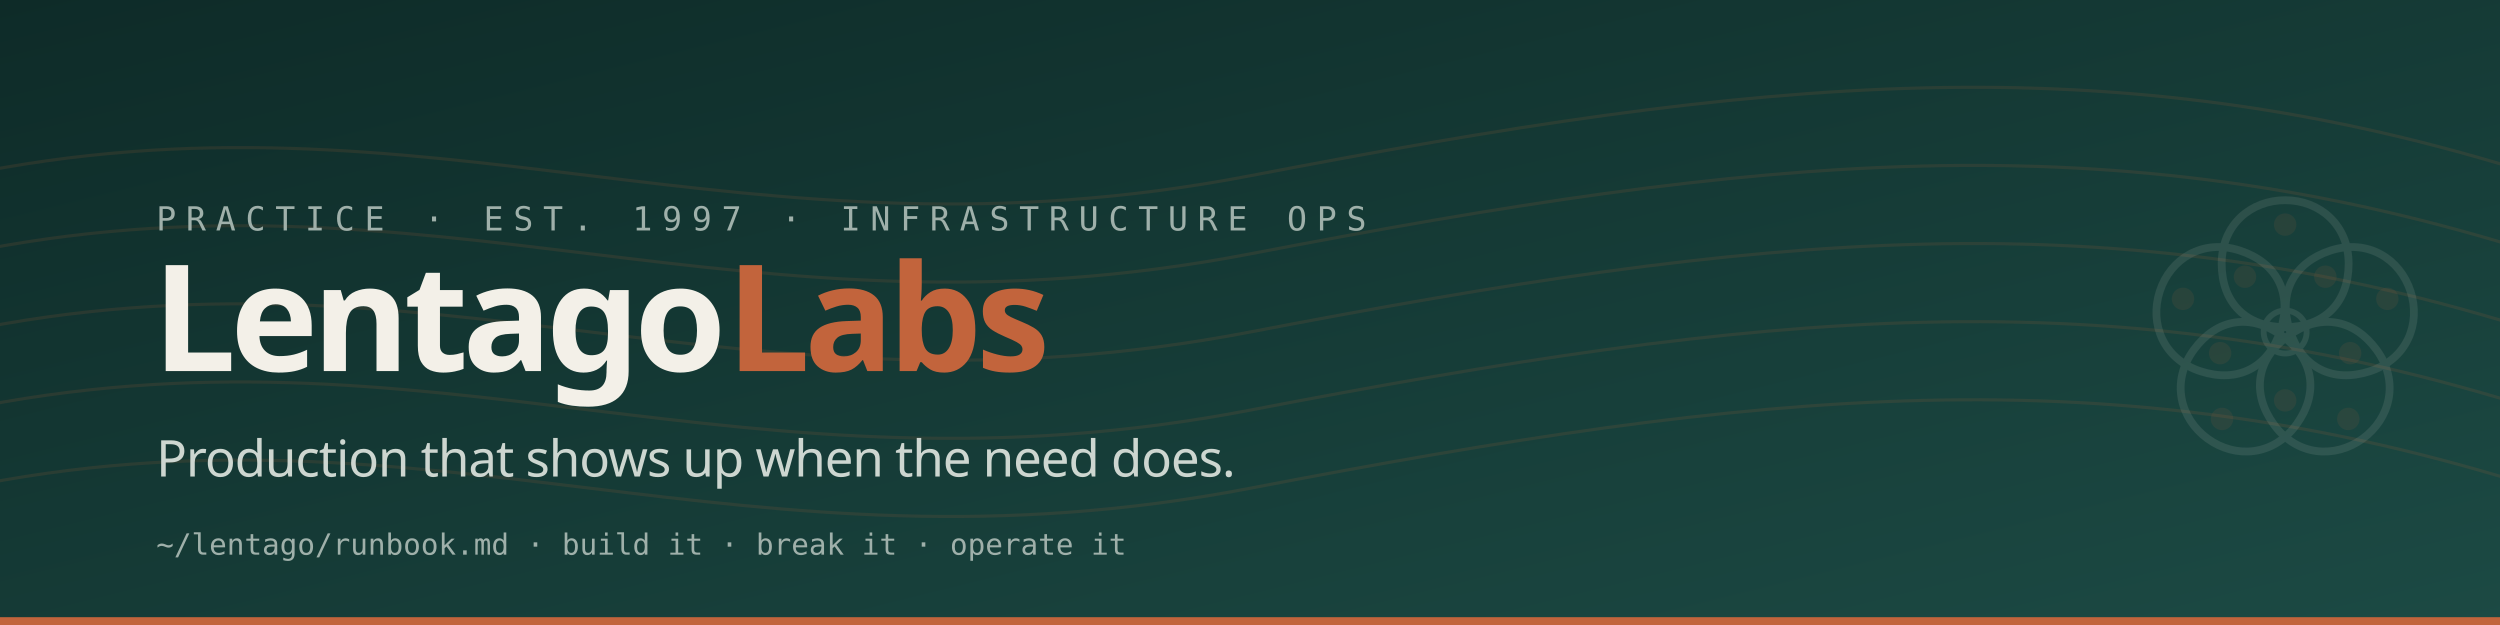
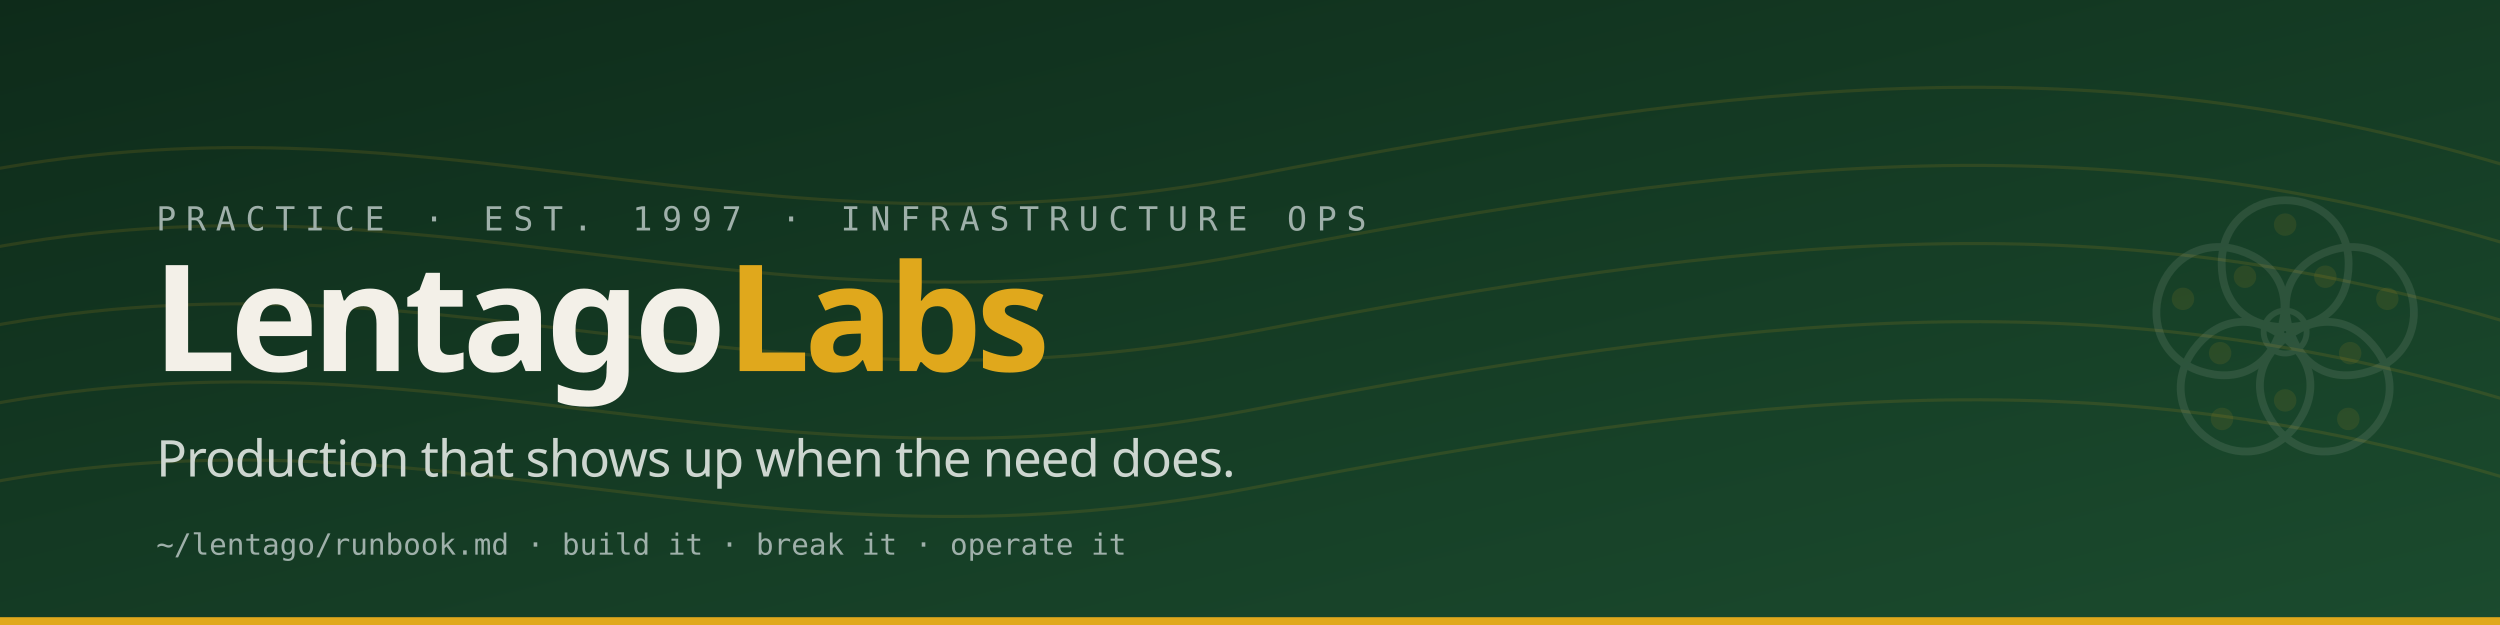
<svg xmlns="http://www.w3.org/2000/svg" width="1280" height="320" viewBox="0 0 1280 320" role="img" aria-label="Lentago Labs — Production that shows up when the need does.">
  <defs>
    <linearGradient id="bg" x1="0" y1="0" x2="1" y2="1">
-       <stop offset="0" stop-color="#0e2b28" />
-       <stop offset="1" stop-color="#1c4a44" />
+       <stop offset="0" stop-color="#0e2b1a" />
+       <stop offset="1" stop-color="#1b4b2e" />
    </linearGradient>
  </defs>
  <rect width="1280" height="320" fill="url(#bg)" />
-   <g fill="none" stroke="#c2643c" stroke-opacity="0.13" stroke-width="1.6">
+   <g fill="none" stroke="#E0A81C" stroke-opacity="0.13" stroke-width="1.6">
    <path d="M-20 250 C 220 200 380 300 640 250 S 1080 180 1300 250" />
    <path d="M-20 210 C 220 160 380 260 640 210 S 1080 140 1300 210" />
    <path d="M-20 170 C 220 120 380 220 640 170 S 1080 100 1300 170" />
    <path d="M-20 130 C 220 80 380 180 640 130 S 1080 60 1300 130" />
    <path d="M-20 90 C 220 40 380 140 640 90 S 1080 20 1300 90" />
  </g>
-   <rect x="0" y="316" width="1280" height="4" fill="#c2643c" />
+   <rect x="0" y="316" width="1280" height="4" fill="#E0A81C" />
  <g transform="translate(1090 90) scale(2.5)" opacity="0.1">
    <g fill="none" stroke="#f3f0e8" stroke-width="1.6" stroke-linejoin="round">
      <path d="M32 31C24 31 19 26 19 18C19 10 25 5 32 5C39 5 45 10 45 18C45 26 40 31 32 31Z" />
      <path d="M32 31C24 31 19 26 19 18C19 10 25 5 32 5C39 5 45 10 45 18C45 26 40 31 32 31Z" transform="rotate(72 32 32)" />
      <path d="M32 31C24 31 19 26 19 18C19 10 25 5 32 5C39 5 45 10 45 18C45 26 40 31 32 31Z" transform="rotate(144 32 32)" />
      <path d="M32 31C24 31 19 26 19 18C19 10 25 5 32 5C39 5 45 10 45 18C45 26 40 31 32 31Z" transform="rotate(216 32 32)" />
      <path d="M32 31C24 31 19 26 19 18C19 10 25 5 32 5C39 5 45 10 45 18C45 26 40 31 32 31Z" transform="rotate(288 32 32)" />
    </g>
-     <g fill="#c2643c">
+     <g fill="#E0A81C">
      <circle cx="32" cy="10" r="2.3" />
      <circle cx="32" cy="18" r="2.3" transform="rotate(36 32 32)" />
      <circle cx="32" cy="10" r="2.3" transform="rotate(72 32 32)" />
      <circle cx="32" cy="18" r="2.3" transform="rotate(108 32 32)" />
      <circle cx="32" cy="10" r="2.3" transform="rotate(144 32 32)" />
      <circle cx="32" cy="18" r="2.3" transform="rotate(180 32 32)" />
      <circle cx="32" cy="10" r="2.3" transform="rotate(216 32 32)" />
      <circle cx="32" cy="18" r="2.3" transform="rotate(252 32 32)" />
      <circle cx="32" cy="10" r="2.3" transform="rotate(288 32 32)" />
      <circle cx="32" cy="18" r="2.3" transform="rotate(324 32 32)" />
    </g>
    <circle cx="32" cy="32" r="4.4" fill="none" stroke="#f3f0e8" stroke-width="1.2" />
  </g>
  <text x="80" y="118" font-family="ui-monospace, Menlo, monospace" font-size="17" fill="#9fb0aa" letter-spacing="5">PRACTICE · EST. 1997 · INFRASTRUCTURE OPS</text>
-   <text x="78" y="190" font-family="'Space Grotesk', system-ui, sans-serif" font-weight="700" font-size="76" fill="#f3f0e8" letter-spacing="-3">Lentago<tspan fill="#c2643c">Labs</tspan>
+   <text x="78" y="190" font-family="'Space Grotesk', system-ui, sans-serif" font-weight="700" font-size="76" fill="#f3f0e8" letter-spacing="-3">Lentago<tspan fill="#E0A81C">Labs</tspan>
  </text>
  <text x="80" y="244" font-family="'Space Grotesk', system-ui, sans-serif" font-size="26" fill="#cdd6d0" letter-spacing="-0.5">Production that shows up when the need does.</text>
  <text x="80" y="284" font-family="ui-monospace, Menlo, monospace" font-size="15" fill="#9fb0aa">~/lentago/runbook.md  ·  build it · break it · operate it</text>
</svg>
